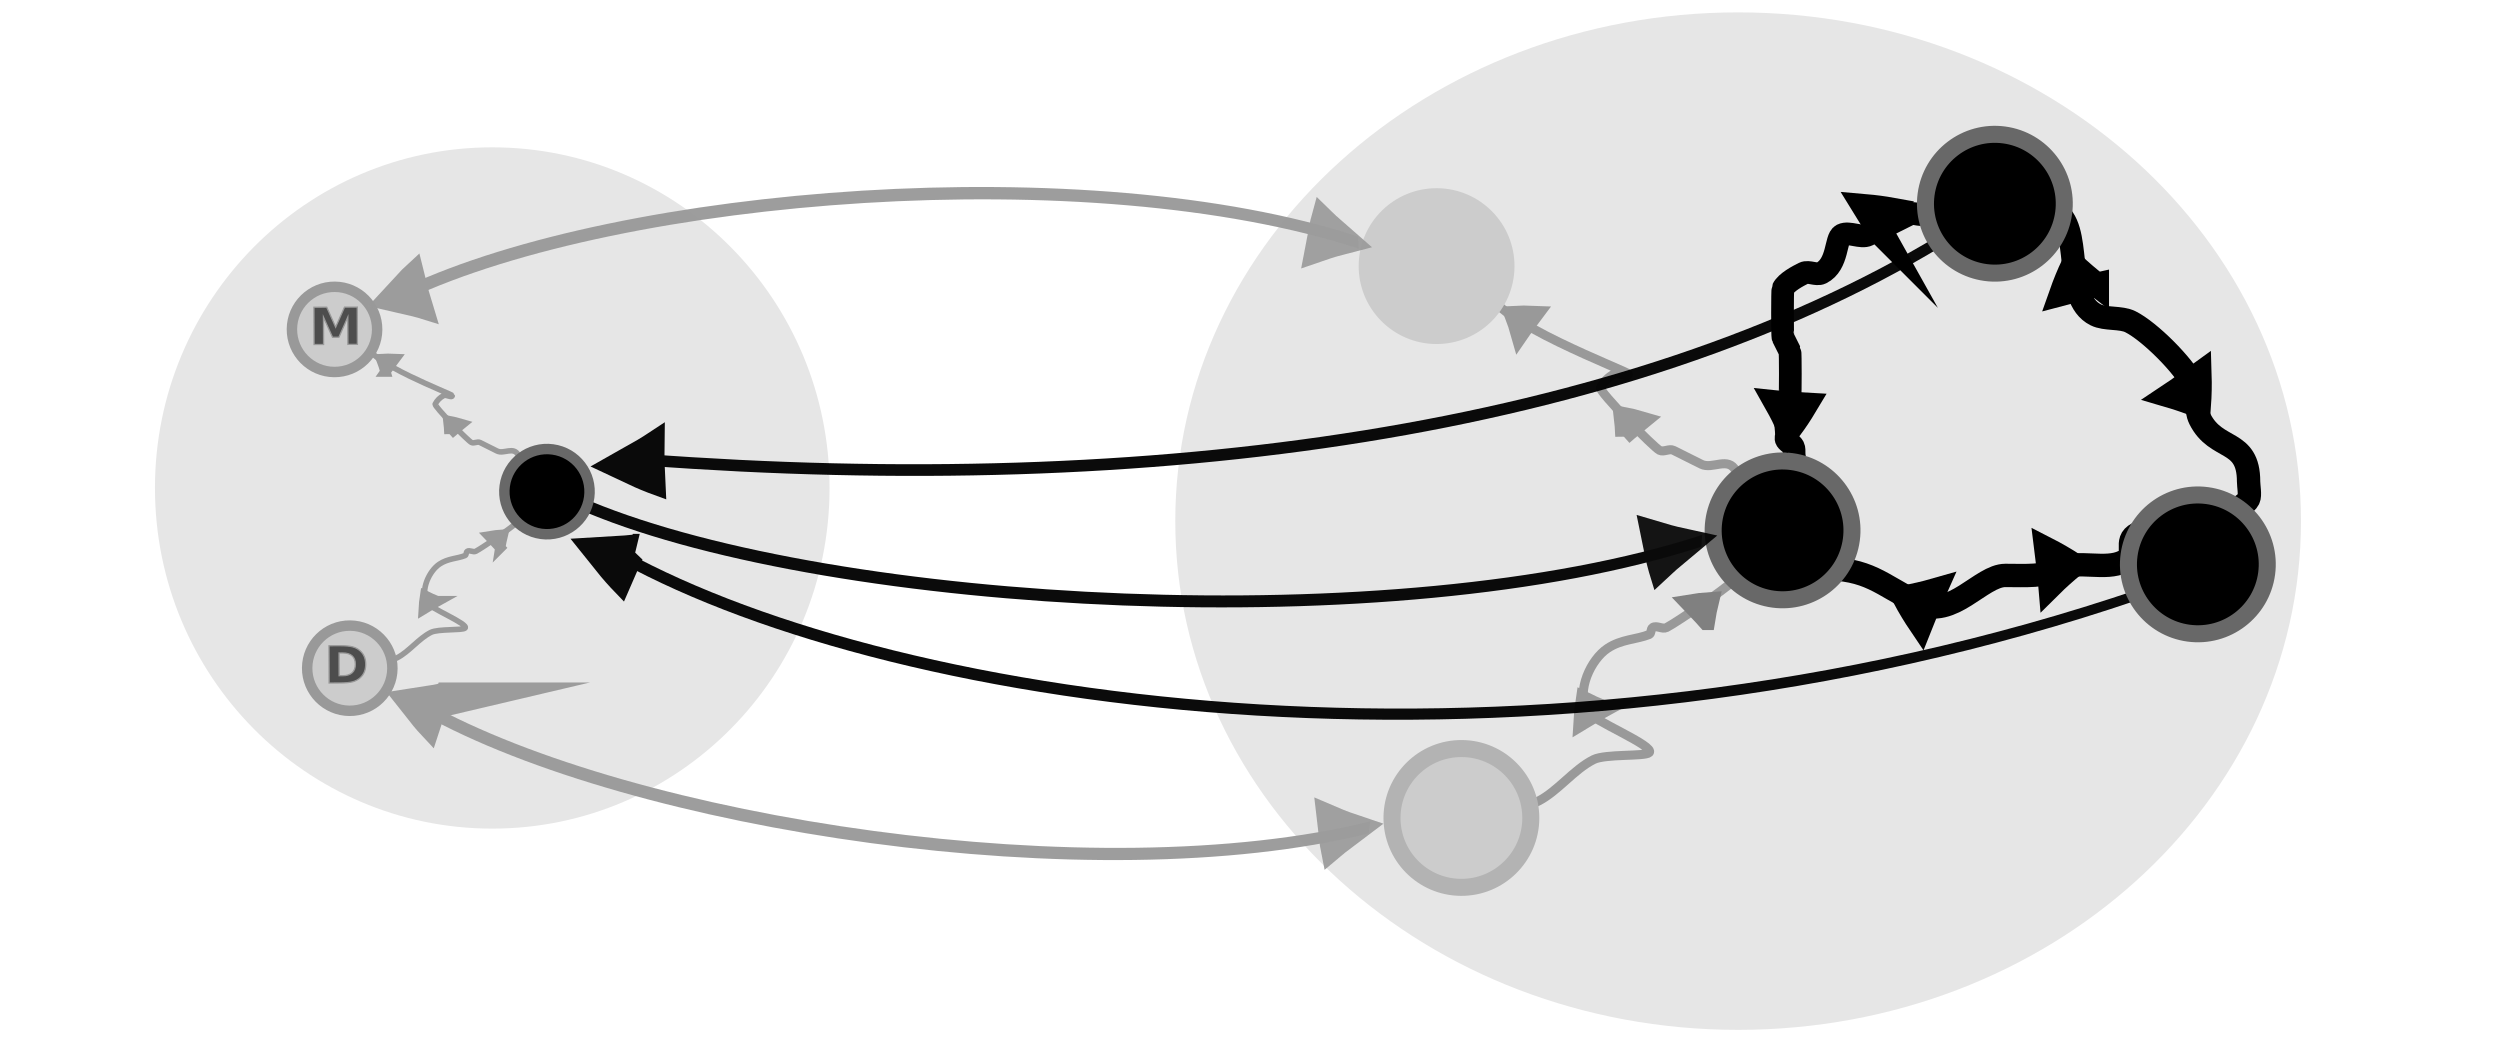
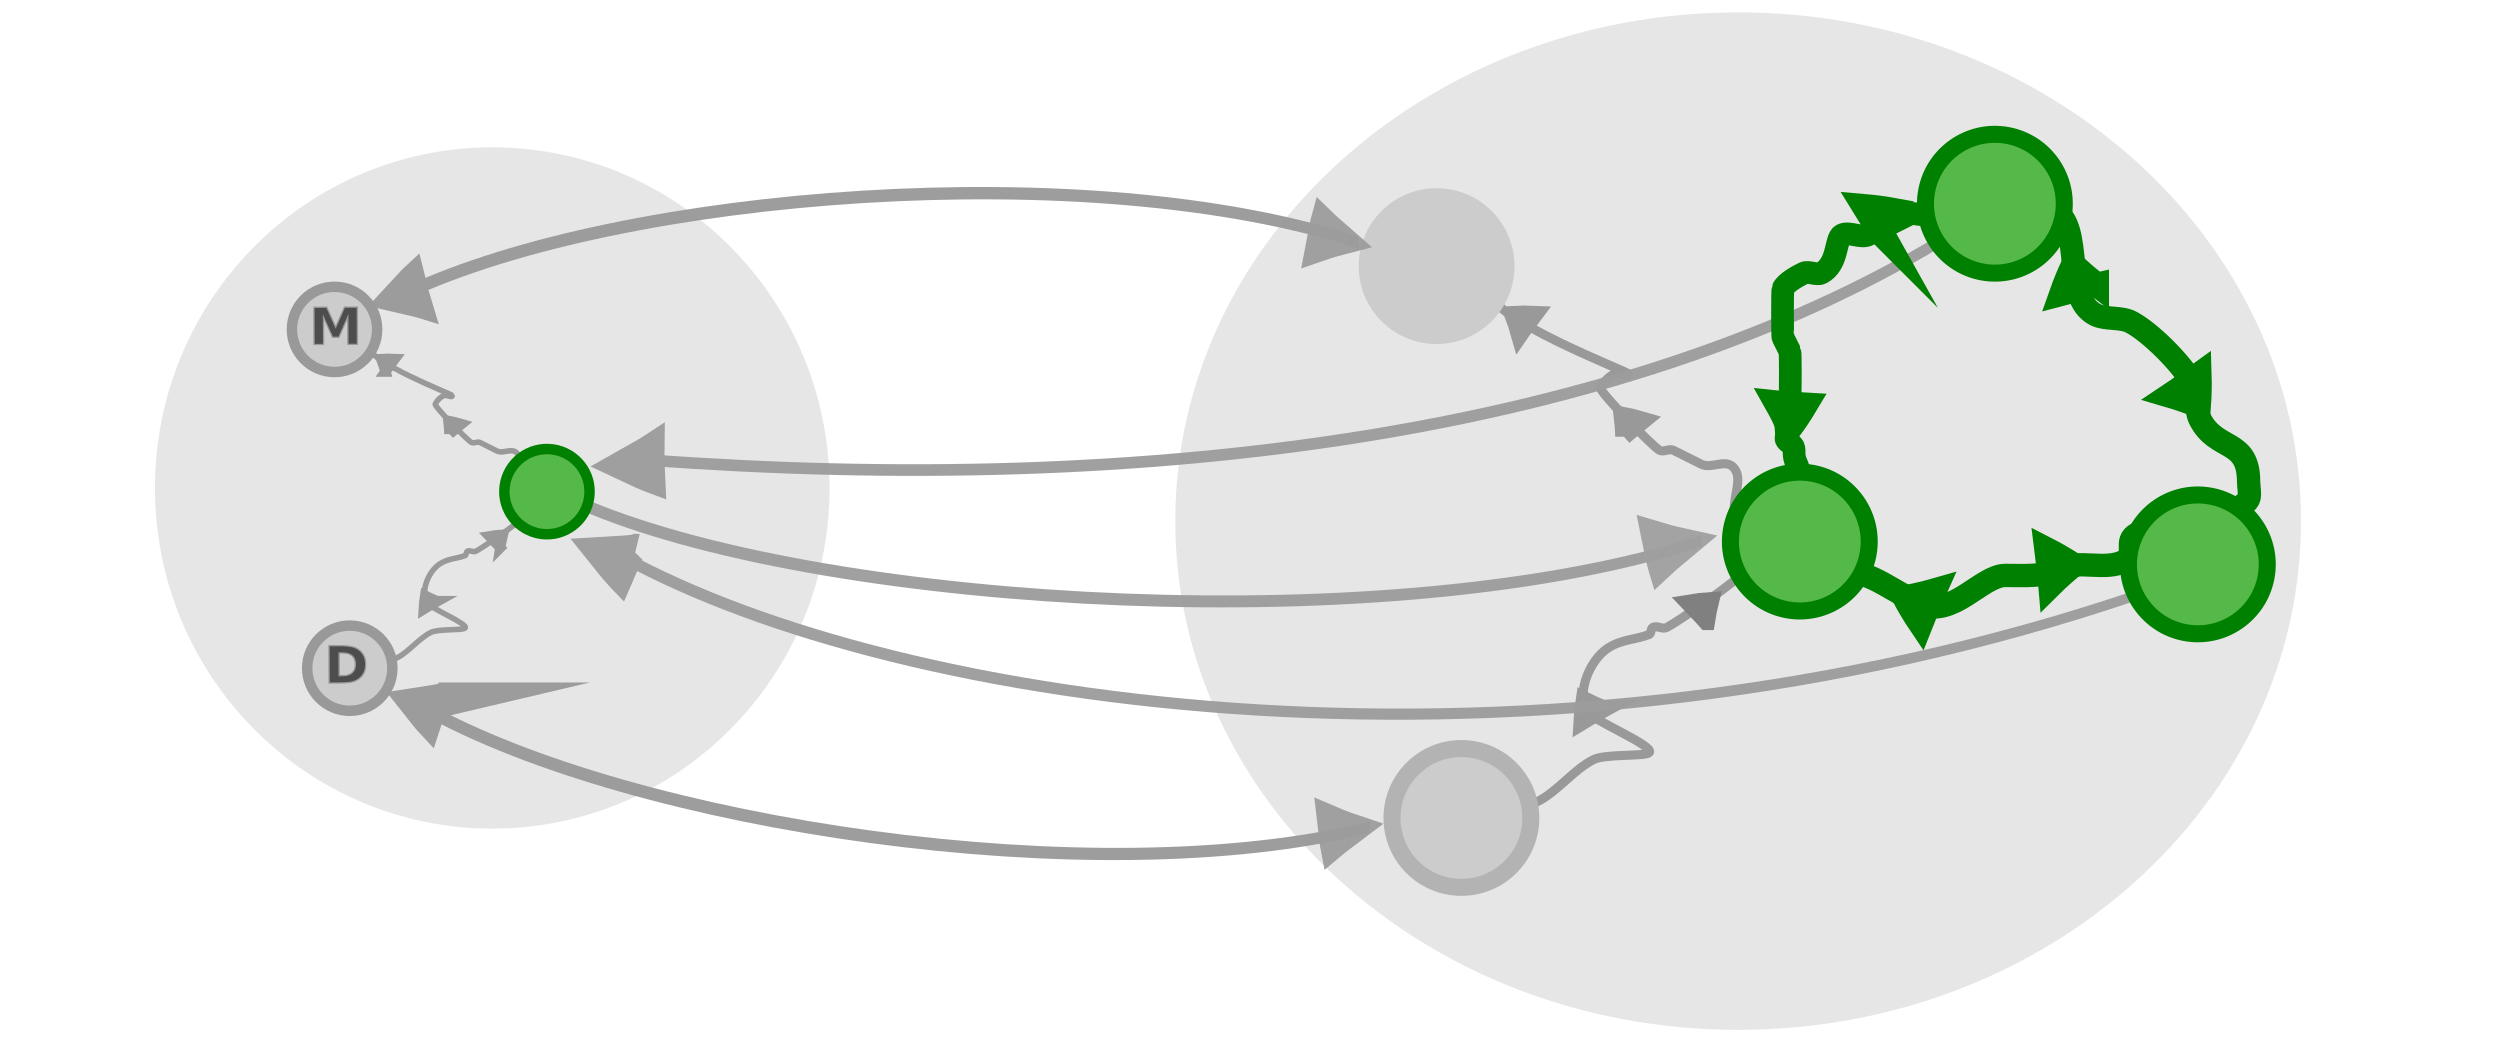
<svg xmlns="http://www.w3.org/2000/svg" viewBox="0 0 595.3 250" version="1.1" id="svg3397" width="595.3" height="250">
  <defs id="defs3401" />
  <g id="g2760-8" transform="matrix(1.191515,0,0,1.191515,422.3964,-13.10435)" style="stroke:#686868;stroke-width:3;stroke-miterlimit:9;stroke-dasharray:none;stroke-opacity:1">
    <ellipse style="fill:#e6e6e6;stroke:none;stroke-width:3.529;stroke-linecap:round;stroke-linejoin:round;paint-order:stroke fill markers" id="path14667" cx="-256.127" cy="108.518" rx="67.408" ry="68.076" />
    <ellipse style="fill:#e6e6e6;stroke:none;stroke-width:5.572;stroke-linecap:round;stroke-linejoin:round;stroke-miterlimit:9;stroke-dasharray:none;stroke-opacity:1;paint-order:stroke fill markers" id="path14667-9" cx="-7.144" cy="115.143" rx="112.483" ry="101.671" />
    <path d="m -50.823,77.905 c -0.381,-1.373 -0.845,-2.727 -1.356,-4.077 1.446,-0.084 2.906,-0.093 4.379,-0.026 -1.059,1.43 -1.933,2.508 -3.023,4.103 z" id="path1478-7-9-4-2-6-0-5" style="fill:#4d4d4d;fill-opacity:1;stroke:#999999;stroke-width:3.402;stroke-miterlimit:9;stroke-dasharray:none;stroke-opacity:1" />
    <path style="fill:none;stroke:#999999;stroke-width:1.814;stroke-linecap:butt;stroke-linejoin:miter;stroke-miterlimit:9;stroke-dasharray:none;stroke-opacity:1" d="m -56.864,69.051 c -0.015,5.778 27.777,16.187 27.777,16.666 0,0.926 -1.95,-0.414 -2.778,0 -1.171,0.586 -2.192,1.607 -2.778,2.778 -0.358,0.717 10.552,11.873 11.805,12.5 0.828,0.414 1.95,-0.414 2.778,0 2.005,1.003 3.55,1.775 5.555,2.778 2.227,1.113 5.422,-1.657 6.944,1.389 1.204,2.407 -1.204,6.62 0,9.028 1.103,2.206 2.821,8.247 1.389,11.111 -0.826,1.652 -13.321,10.133 -15.278,11.111 -0.828,0.414 -2.007,-0.514 -2.778,0 -0.431,0.287 -0.214,1.197 -0.694,1.389 -2.547,1.019 -5.541,0.916 -8.333,2.778 -3.321,2.214 -6.228,8.377 -4.167,12.5 0.91,1.82 13.815,7.018 12.5,8.333 -0.803,0.803 -8.736,0.202 -11.111,1.389 -3.992,1.996 -7.184,6.37 -11.111,8.333 -2.727,1.364 -5.678,2.144 -8.333,3.472 -1.111,0.556 -3.056,-0.556 -4.167,0 -1.946,0.973 -4.005,4.005 -5.556,5.556" id="path34554-9" />
-     <path style="fill:none;stroke:#000000;stroke-width:4.536;stroke-linecap:butt;stroke-linejoin:miter;stroke-miterlimit:9;stroke-dasharray:none;stroke-opacity:1" d="m 4.593,110.717 c -0.693,-1.953 0.921,-5.101 0,-6.944 -0.909,-1.818 -0.335,-2.754 -0.694,-3.472 -0.293,-0.586 -1.026,-0.844 -1.389,-1.389 -0.193,-0.289 0,-0.694 0,-1.042 0,-1.683 -0.736,-5.472 0,-6.944 0.146,-0.293 0.548,-0.402 0.694,-0.694 0.112,-0.223 0.112,-8.804 0,-9.028 C 2.703,80.201 2.317,79.428 1.815,78.426 c -0.121,-0.242 -0.121,-9.48 0,-9.722 0.668,-1.337 3.027,-2.555 4.167,-3.125 0.926,-0.463 2.546,0.463 3.472,0 3.451,-1.725 2.807,-6.959 4.167,-7.639 1.389,-0.694 3.819,0.694 5.208,0 1.036,-0.518 1.718,-1.554 2.778,-2.083 0.741,-0.371 0.648,0.371 1.389,0 1.421,-0.71 2.729,-1.364 4.167,-2.083 0.741,-0.37 2.037,0.37 2.778,0 2.952,-1.476 -1.563,0.087 1.389,-1.389 0.741,-0.37 2.037,0.37 2.778,0 0.986,-0.493 2.338,-1.389 3.472,-1.389" id="path34715-8" />
-     <path style="fill:none;stroke:#000000;stroke-width:4.668;stroke-linecap:butt;stroke-linejoin:miter;stroke-miterlimit:9;stroke-dasharray:none;stroke-opacity:1" d="m 52.509,55.857 c 1.847,-0.923 0.964,-4.032 3.472,-2.778 6.051,3.026 1.497,17.415 8.333,20.833 1.937,0.969 5.007,0.42 6.944,1.389 3.849,1.925 10.596,8.692 12.5,12.5 0.974,1.949 0.373,4.912 1.389,6.944 3.259,6.517 9.722,3.8 9.722,12.5 0,0.857 0.364,2.744 0,3.472 -0.586,1.171 -2.192,1.607 -2.778,2.778 -2.847,5.694 -1.691,0.846 -5.555,2.778 -0.586,0.293 -0.803,1.096 -1.389,1.389 -3.333,1.667 -9.167,-1.667 -12.5,0 -2.899,1.45 0.122,4.106 -2.778,5.555 -3.626,1.813 -9.007,-0.358 -12.5,1.389 -3.458,1.729 -6.925,1.389 -11.111,1.389 -4.855,0 -10.714,8.879 -17.361,5.556 -7.665,-3.833 -9.847,-6.944 -19.444,-6.944" id="path34558-4" />
    <circle cx="-66.896" cy="64.713" r="13.87" id="circle3383-85-6-8" style="fill:#cccccc;stroke:#cccccc;stroke-width:3.402;stroke-miterlimit:9;stroke-dasharray:none;stroke-opacity:1" transform="rotate(0.4548865)" />
-     <circle cx="17.34" cy="115.714" r="13.87" id="circle3383-6-6-1" style="fill:#000000;stroke:#686868;stroke-width:3.402;stroke-miterlimit:9;stroke-dasharray:none;stroke-opacity:1" transform="rotate(7.671971)" />
    <circle cx="-61.061" cy="174.953" r="13.87" id="circle3383-85-2-8-3" style="fill:#cccccc;stroke:#b3b3b3;stroke-width:3.402;stroke-miterlimit:9;stroke-dasharray:none;stroke-opacity:1" transform="rotate(0.4548865)" />
    <path d="m -13.478,135.22 c 0.211,-1.409 0.508,-2.809 0.851,-4.211 -1.446,0.092 -2.895,0.26 -4.35,0.505 1.225,1.291 2.223,2.255 3.498,3.706 z" id="path1478-7-9-4-2-6-0-2-4" style="fill:#4d4d4d;fill-opacity:1;stroke:#808080;stroke-width:3.402;stroke-miterlimit:9;stroke-dasharray:none;stroke-opacity:1" />
    <path d="m -30.002,98.244 c -0.039,-1.424 -0.163,-2.85 -0.333,-4.284 1.424,0.267 2.842,0.61 4.256,1.03 -1.372,1.133 -2.481,1.968 -3.923,3.253 z" id="path1478-7-9-4-2-6-0-6-4" style="fill:#4d4d4d;fill-opacity:1;stroke:#999999;stroke-width:3.402;stroke-miterlimit:9;stroke-dasharray:none;stroke-opacity:1" />
    <path d="m -33.995,152.647 c -1.329,-0.514 -2.631,-1.108 -3.924,-1.749 -0.226,1.431 -0.377,2.882 -0.455,4.355 1.527,-0.914 2.685,-1.678 4.38,-2.606 z" id="path1478-7-9-4-2-6-0-2-5-4" style="fill:#4d4d4d;fill-opacity:1;stroke:#999999;stroke-width:3.402;stroke-miterlimit:9;stroke-dasharray:none;stroke-opacity:1" />
-     <path d="M 0.78,91.699 C 1.631,93.206 2.411,94.781 3.158,96.4 4.177,95.022 5.144,93.569 6.059,92.04 4.216,91.927 2.776,91.917 0.78,91.699 Z" id="path1478-7-9-4-2-6-0-2-5-8-4" style="fill:#4d4d4d;fill-opacity:1;stroke:#000000;stroke-width:5.254;stroke-miterlimit:9;stroke-dasharray:none;stroke-opacity:1" />
-     <path d="m 21.274,57.303 c 0.713,-1.414 1.525,-2.795 2.394,-4.165 -1.758,-0.318 -3.547,-0.556 -5.365,-0.715 1.042,1.702 1.921,2.997 2.972,4.881 z" id="path1478-7-9-4-2-6-0-2-5-8-7-7" style="fill:#4d4d4d;fill-opacity:1;stroke:#000000;stroke-width:5.26;stroke-miterlimit:9;stroke-dasharray:none;stroke-opacity:1" />
-     <path d="m 79.087,90.038 c 1.964,0.574 3.898,1.268 5.827,2.028 0.149,-2.075 0.191,-4.17 0.125,-6.287 -2.074,1.492 -3.64,2.726 -5.952,4.259 z" id="path1478-7-9-4-2-6-0-2-5-8-9-63" style="fill:#4d4d4d;fill-opacity:1;stroke:#000000;stroke-width:4.885;stroke-miterlimit:9;stroke-dasharray:none;stroke-opacity:1" />
-     <path d="m 64.531,67.906 c -1.623,-1.245 -3.176,-2.591 -4.699,-3.998 -0.889,1.88 -1.686,3.819 -2.39,5.816 2.474,-0.641 4.379,-1.225 7.089,-1.819 z" id="path1478-7-9-4-2-6-0-2-5-8-9-63-4" style="fill:#4d4d4d;fill-opacity:1;stroke:#000000;stroke-width:4.885;stroke-miterlimit:9;stroke-dasharray:none;stroke-opacity:1" />
-     <path d="m 32.118,129.021 c -1.967,0.563 -3.973,1.01 -6.01,1.397 0.981,1.834 2.065,3.628 3.252,5.382 0.957,-2.369 1.622,-4.248 2.758,-6.779 z" id="path1478-7-9-4-2-6-0-2-5-8-9-6-1" style="fill:#4d4d4d;fill-opacity:1;stroke:#000000;stroke-width:4.885;stroke-miterlimit:9;stroke-dasharray:none;stroke-opacity:1" />
-     <path d="m 55.299,128.018 c 1.452,-1.441 2.995,-2.799 4.593,-4.12 -1.744,-1.134 -3.558,-2.184 -5.443,-3.149 0.303,2.537 0.626,4.504 0.85,7.269 z" id="path1478-7-9-4-2-6-0-2-5-8-9-6-8-5" style="fill:#4d4d4d;fill-opacity:1;stroke:#000000;stroke-width:4.885;stroke-miterlimit:9;stroke-dasharray:none;stroke-opacity:1" />
    <path style="fill:#4d4d4d;fill-opacity:1;stroke:#999999;stroke-width:2.088;stroke-miterlimit:9;stroke-dasharray:none;stroke-opacity:1" id="path1478-7-9-4-2-6-0" d="m -277.466,85.253 c -0.234,-0.843 -0.519,-1.674 -0.833,-2.503 0.888,-0.052 1.784,-0.057 2.688,-0.016 -0.65,0.878 -1.187,1.54 -1.856,2.519 z" />
    <path id="path34554" d="m -281.175,79.817 c -0.01,3.547 17.054,9.938 17.054,10.232 0,0.568 -1.197,-0.254 -1.705,0 -0.719,0.36 -1.346,0.986 -1.705,1.705 -0.22,0.44 6.479,7.29 7.248,7.674 0.508,0.254 1.197,-0.254 1.705,0 1.231,0.616 2.18,1.09 3.411,1.705 1.367,0.684 3.329,-1.017 4.264,0.853 0.739,1.478 -0.739,4.065 0,5.543 0.677,1.354 1.732,5.063 0.853,6.822 -0.507,1.014 -8.178,6.221 -9.38,6.822 -0.508,0.254 -1.232,-0.315 -1.705,0 -0.264,0.176 -0.131,0.735 -0.426,0.853 -1.564,0.626 -3.402,0.562 -5.116,1.705 -2.039,1.359 -3.824,5.143 -2.558,7.674 0.559,1.118 8.482,4.309 7.674,5.116 -0.493,0.493 -5.364,0.124 -6.822,0.853 -2.451,1.225 -4.411,3.911 -6.822,5.116 -1.675,0.837 -3.486,1.317 -5.116,2.132 -0.682,0.341 -1.876,-0.341 -2.558,0 -1.194,0.597 -2.459,2.459 -3.411,3.411" style="fill:none;stroke:#999999;stroke-width:1.114;stroke-linecap:butt;stroke-linejoin:miter;stroke-miterlimit:9;stroke-dasharray:none;stroke-opacity:1" />
    <circle transform="rotate(0.4548862)" style="fill:#cccccc;stroke:#999999;stroke-width:2.088;stroke-miterlimit:9;stroke-dasharray:none;stroke-opacity:1" id="circle3383-85-6" r="8.516" cy="79.108" cx="-287.029" />
    <circle transform="rotate(0.4548862)" style="fill:#cccccc;stroke:#999999;stroke-width:2.088;stroke-miterlimit:9;stroke-dasharray:none;stroke-opacity:1" id="circle3383-85-2-8" r="8.516" cy="146.79" cx="-283.446" />
    <path style="fill:#4d4d4d;fill-opacity:1;stroke:#999999;stroke-width:2.088;stroke-miterlimit:9;stroke-dasharray:none;stroke-opacity:1" id="path1478-7-9-4-2-6-0-2" d="m -254.537,120.442 c 0.13,-0.865 0.312,-1.725 0.523,-2.586 -0.888,0.056 -1.778,0.16 -2.67,0.31 0.752,0.793 1.365,1.384 2.148,2.275 z" />
    <path style="fill:#4d4d4d;fill-opacity:1;stroke:#999999;stroke-width:2.088;stroke-miterlimit:9;stroke-dasharray:none;stroke-opacity:1" id="path1478-7-9-4-2-6-0-6" d="m -264.682,97.741 c -0.024,-0.874 -0.1,-1.75 -0.204,-2.63 0.874,0.164 1.745,0.375 2.613,0.632 -0.843,0.695 -1.523,1.208 -2.409,1.997 z" />
    <path style="fill:#4d4d4d;fill-opacity:1;stroke:#999999;stroke-width:2.088;stroke-miterlimit:9;stroke-dasharray:none;stroke-opacity:1" id="path1478-7-9-4-2-6-0-2-5" d="m -267.134,131.141 c -0.816,-0.315 -1.615,-0.68 -2.409,-1.074 -0.138,0.878 -0.232,1.77 -0.279,2.674 0.937,-0.561 1.649,-1.03 2.689,-1.6 z" />
    <g aria-label="M" transform="matrix(0.5272361,-0.00175087,0.00167535,0.5045008,-219.1285,52.55858)" style="font-style:normal;font-weight:normal;font-size:20.26px;line-height:1.25;font-family:sans-serif;fill:#4d4d4d;fill-opacity:1;stroke:#999999;stroke-width:0.507" id="text2753-15">
      <path d="m -137.894,38.839 h 4.847 l 3.363,7.904 3.383,-7.904 h 4.837 v 14.77 h -3.601 V 42.806 l -3.403,7.964 h -2.414 l -3.403,-7.964 v 10.803 h -3.611 z" style="font-style:normal;font-variant:normal;font-weight:bold;font-stretch:normal;font-family:sans-serif;-inkscape-font-specification:'sans-serif Bold';fill:#4d4d4d;stroke-width:0.507;stroke:#999999" id="path7570" />
    </g>
    <g aria-label="D" transform="matrix(0.5272361,-0.00175087,0.00167535,0.5045008,-215.5213,73.73515)" style="font-style:normal;font-weight:normal;font-size:20.26px;line-height:1.25;font-family:sans-serif;fill:#4d4d4d;fill-opacity:1;stroke:#999999;stroke-width:0.507" id="text2753-0-8">
      <path d="m -135.512,133.835 v 9.012 h 1.365 q 2.335,0 3.561,-1.157 1.237,-1.157 1.237,-3.363 0,-2.196 -1.227,-3.344 -1.227,-1.148 -3.571,-1.148 z m -3.809,-2.879 h 4.016 q 3.363,0 5.006,0.485 1.652,0.475 2.829,1.622 1.039,0.999 1.543,2.305 0.505,1.306 0.505,2.958 0,1.672 -0.505,2.988 -0.505,1.306 -1.543,2.305 -1.187,1.148 -2.849,1.632 -1.662,0.475 -4.986,0.475 h -4.016 z" style="font-style:normal;font-variant:normal;font-weight:bold;font-stretch:normal;font-family:sans-serif;-inkscape-font-specification:'sans-serif Bold';fill:#4d4d4d;stroke-width:0.507;stroke:#999999" id="path7564" />
    </g>
    <g transform="matrix(-0.1348996,0.01734055,0.05112046,0.2970985,-248.3326,1.89619)" id="g1482-7-0-1-0-3-9-30-8-7-9-8-8" style="display:inline;opacity:0.954;fill:none;fill-opacity:1;stroke:#999999;stroke-width:11.105;stroke-miterlimit:10;stroke-dasharray:none;stroke-opacity:1">
      <path d="m 243.477,219.392 c 10.632,-2.261 21.733,-4.287 33.136,-6.197 -9.539,-3.52 -19.61,-6.898 -30.216,-10.136 -0.98,5.705 -1.192,10.18 -2.919,16.333 z" id="path1478-7-9-0-19-0-7-30-5-8-7-1-8" style="fill:none;fill-opacity:1;stroke:#999999;stroke-width:24.45;stroke-miterlimit:10;stroke-dasharray:none;stroke-opacity:1" />
      <path d="m -1101.397,254.076 c 11.915,0.674 23.963,1.655 36.137,2.803 -4.174,-5.187 -8.978,-10.384 -14.413,-15.594 -7.553,4.477 -12.993,8.122 -21.724,12.791 z" id="path1478-7-9-0-19-0-7-30-5-8-7-1-8-9" style="display:inline;opacity:0.954;fill:none;fill-opacity:1;stroke:#999999;stroke-width:24.45;stroke-miterlimit:10;stroke-dasharray:none;stroke-opacity:1" />
      <path d="M -1126.913,259.584 C -760.008,179.102 -73.681,163.874 264.601,212.158" id="path1480-1-3-1-5-7-5-92-0-4-7-2-8" style="fill:none;fill-opacity:1;stroke:#999999;stroke-width:8.293;stroke-miterlimit:10;stroke-dasharray:none;stroke-opacity:1;paint-order:markers fill stroke" />
    </g>
    <g transform="matrix(-0.1332838,-0.02709272,0.07256417,-0.2926008,-249.8613,221.7678)" id="g1482-7-0-1-0-3-9-30-8-7-9-8-8-2" style="display:inline;opacity:0.954;fill:none;fill-opacity:1;stroke:#999999;stroke-width:11.105;stroke-miterlimit:10;stroke-dasharray:none;stroke-opacity:1">
      <path d="m 243.477,219.392 c 10.632,-2.261 21.733,-4.287 33.136,-6.197 -9.539,-3.52 -19.61,-6.898 -30.216,-10.136 -0.98,5.705 -1.192,10.18 -2.919,16.333 z" id="path1478-7-9-0-19-0-7-30-5-8-7-1-8-5" style="fill:none;fill-opacity:1;stroke:#999999;stroke-width:24.45;stroke-miterlimit:10;stroke-dasharray:none;stroke-opacity:1" />
      <path d="m -1101.397,254.076 c 11.915,0.674 23.963,1.655 36.137,2.803 -4.174,-5.187 -8.978,-10.384 -14.413,-15.594 -7.553,4.477 -12.993,8.122 -21.724,12.791 z" id="path1478-7-9-0-19-0-7-30-5-8-7-1-8-9-4" style="display:inline;opacity:0.954;fill:none;fill-opacity:1;stroke:#999999;stroke-width:24.45;stroke-miterlimit:10;stroke-dasharray:none;stroke-opacity:1" />
      <path d="M -1126.913,259.584 C -760.008,179.102 -73.681,163.874 264.601,212.158" id="path1480-1-3-1-5-7-5-92-0-4-7-2-8-0" style="fill:none;fill-opacity:1;stroke:#999999;stroke-width:8.293;stroke-miterlimit:10;stroke-dasharray:none;stroke-opacity:1;paint-order:markers fill stroke" />
    </g>
-     <g transform="matrix(-0.1535222,-0.01492468,0.05755971,-0.3152496,-202.3686,184.092)" id="g19551" style="display:inline;opacity:0.954;fill:none;fill-opacity:1;stroke:#000000;stroke-width:11.105;stroke-miterlimit:10;stroke-dasharray:none;stroke-opacity:1">
-       <path d="m -1101.397,254.076 c 11.915,0.674 23.963,1.655 36.137,2.803 -4.174,-5.187 -8.978,-10.384 -14.413,-15.594 -7.553,4.477 -12.993,8.122 -21.724,12.791 z" id="path19547" style="display:inline;opacity:0.954;fill:none;fill-opacity:1;stroke:#000000;stroke-width:24.45;stroke-miterlimit:10;stroke-dasharray:none;stroke-opacity:1" />
-       <path d="M -1126.913,259.584 C -760.008,179.102 -35.353,164.762 302.929,213.046" id="path19549" style="fill:none;fill-opacity:1;stroke:#000000;stroke-width:7.563;stroke-miterlimit:10;stroke-dasharray:none;stroke-opacity:1;paint-order:markers fill stroke" />
+     <g transform="matrix(-0.1535222,-0.01492468,0.05755971,-0.3152496,-202.3686,184.092)" id="g19551" style="display:inline;opacity:0.954;fill:none;fill-opacity:1;stroke:#9c9c9c;stroke-width:11.105;stroke-miterlimit:10;stroke-dasharray:none;stroke-opacity:1">
+       <path d="m -1101.397,254.076 c 11.915,0.674 23.963,1.655 36.137,2.803 -4.174,-5.187 -8.978,-10.384 -14.413,-15.594 -7.553,4.477 -12.993,8.122 -21.724,12.791 z" id="path19547" style="display:inline;opacity:0.954;fill:none;fill-opacity:1;stroke:#9c9c9c;stroke-width:24.45;stroke-miterlimit:10;stroke-dasharray:none;stroke-opacity:1" />
+       <path d="M -1126.913,259.584 C -760.008,179.102 -35.353,164.762 302.929,213.046" id="path19549" style="fill:none;fill-opacity:1;stroke:#9c9c9c;stroke-width:7.563;stroke-miterlimit:10;stroke-dasharray:none;stroke-opacity:1;paint-order:markers fill stroke" />
    </g>
-     <g transform="matrix(-0.157681,-0.04018258,0.1011548,-0.2984072,-178.604,205.9958)" id="g19551-4" style="display:inline;opacity:0.954;fill:none;fill-opacity:1;stroke:#000000;stroke-width:11.105;stroke-miterlimit:10;stroke-dasharray:none;stroke-opacity:1">
-       <path d="m 453.63,222.495 c 10.632,-2.261 21.733,-4.287 33.136,-6.197 -9.539,-3.52 -19.61,-6.898 -30.216,-10.136 -0.98,5.705 -1.192,10.18 -2.919,16.333 z" id="path19545-8" style="fill:none;fill-opacity:1;stroke:#000000;stroke-width:24.45;stroke-miterlimit:10;stroke-dasharray:none;stroke-opacity:1" />
-       <path d="M -1318.812,433.213 C -693.708,210.708 82.033,167.454 466.741,217.868" id="path19549-8" style="fill:none;fill-opacity:1;stroke:#000000;stroke-width:7.424;stroke-miterlimit:10;stroke-dasharray:none;stroke-opacity:1;paint-order:markers fill stroke" />
+     <g transform="matrix(-0.157681,-0.04018258,0.1011548,-0.2984072,-178.604,205.9958)" id="g19551-4" style="display:inline;opacity:0.954;fill:none;fill-opacity:1;stroke:#9c9c9c;stroke-width:11.105;stroke-miterlimit:10;stroke-dasharray:none;stroke-opacity:1">
+       <path d="m 453.63,222.495 c 10.632,-2.261 21.733,-4.287 33.136,-6.197 -9.539,-3.52 -19.61,-6.898 -30.216,-10.136 -0.98,5.705 -1.192,10.18 -2.919,16.333 z" id="path19545-8" style="fill:none;fill-opacity:1;stroke:#9c9c9c;stroke-width:24.45;stroke-miterlimit:10;stroke-dasharray:none;stroke-opacity:1" />
+       <path d="M -1318.812,433.213 C -693.708,210.708 82.033,167.454 466.741,217.868" id="path19549-8" style="fill:none;fill-opacity:1;stroke:#9c9c9c;stroke-width:7.424;stroke-miterlimit:10;stroke-dasharray:none;stroke-opacity:1;paint-order:markers fill stroke" />
    </g>
-     <g transform="matrix(-0.1592794,0.03328678,-0.04044473,-0.3124794,-142.4796,155.4244)" id="g19551-4-9" style="display:inline;opacity:0.954;fill:none;fill-opacity:1;stroke:#000000;stroke-width:11.105;stroke-miterlimit:10;stroke-dasharray:none;stroke-opacity:1">
-       <path d="m 453.63,222.495 c 10.632,-2.261 21.733,-4.287 33.136,-6.197 -9.539,-3.52 -19.61,-6.898 -30.216,-10.136 -0.98,5.705 -1.192,10.18 -2.919,16.333 z" id="path19545-8-7" style="fill:none;fill-opacity:1;stroke:#000000;stroke-width:24.45;stroke-miterlimit:10;stroke-dasharray:none;stroke-opacity:1" />
-       <path d="m -1151.405,185.738 c 416.717,-77.983 1003.795,-57.646 1618.146,32.13" id="path19549-8-6" style="fill:none;fill-opacity:1;stroke:#000000;stroke-width:7.424;stroke-miterlimit:10;stroke-dasharray:none;stroke-opacity:1;paint-order:markers fill stroke" />
+     <g transform="matrix(-0.1592794,0.03328678,-0.04044473,-0.3124794,-142.4796,155.4244)" id="g19551-4-9" style="display:inline;opacity:0.954;fill:none;fill-opacity:1;stroke:#9c9c9c;stroke-width:11.105;stroke-miterlimit:10;stroke-dasharray:none;stroke-opacity:1">
+       <path d="m 453.63,222.495 c 10.632,-2.261 21.733,-4.287 33.136,-6.197 -9.539,-3.52 -19.61,-6.898 -30.216,-10.136 -0.98,5.705 -1.192,10.18 -2.919,16.333 z" id="path19545-8-7" style="fill:none;fill-opacity:1;stroke:#9c9c9c;stroke-width:24.45;stroke-miterlimit:10;stroke-dasharray:none;stroke-opacity:1" />
+       <path d="m -1151.405,185.738 c 416.717,-77.983 1003.795,-57.646 1618.146,32.13" id="path19549-8-6" style="fill:none;fill-opacity:1;stroke:#9c9c9c;stroke-width:7.424;stroke-miterlimit:10;stroke-dasharray:none;stroke-opacity:1;paint-order:markers fill stroke" />
    </g>
-     <circle cx="100.496" cy="111.367" r="13.87" id="circle3383-6-6-1-3-6" style="fill:#000000;stroke:#686868;stroke-width:3.402;stroke-miterlimit:9;stroke-dasharray:none;stroke-opacity:1" transform="rotate(7.671971)" />
-     <circle cx="50.673" cy="45.354" r="13.87" id="circle3383-6-3-4-0" style="fill:#000000;stroke:#686868;stroke-width:3.402;stroke-miterlimit:9;stroke-dasharray:none;stroke-opacity:1" transform="rotate(7.671971)" />
-     <circle transform="rotate(7.671971)" style="fill:#000000;stroke:#686868;stroke-width:2.088;stroke-miterlimit:9;stroke-dasharray:none;stroke-opacity:1" id="circle3383-6-6" r="8.516" cy="141.007" cx="-228.416" />
+     <g id="g22593">
+       <path style="fill:none;stroke:#008000;stroke-width:4.536;stroke-linecap:butt;stroke-linejoin:miter;stroke-miterlimit:9;stroke-dasharray:none;stroke-opacity:1" d="m 4.593,110.717 c -0.693,-1.953 0.921,-5.101 0,-6.944 -0.909,-1.818 -0.335,-2.754 -0.694,-3.472 -0.293,-0.586 -1.026,-0.844 -1.389,-1.389 -0.193,-0.289 0,-0.694 0,-1.042 0,-1.683 -0.736,-5.472 0,-6.944 0.146,-0.293 0.548,-0.402 0.694,-0.694 0.112,-0.223 0.112,-8.804 0,-9.028 C 2.703,80.201 2.317,79.428 1.815,78.426 c -0.121,-0.242 -0.121,-9.48 0,-9.722 0.668,-1.337 3.027,-2.555 4.167,-3.125 0.926,-0.463 2.546,0.463 3.472,0 3.451,-1.725 2.807,-6.959 4.167,-7.639 1.389,-0.694 3.819,0.694 5.208,0 1.036,-0.518 1.718,-1.554 2.778,-2.083 0.741,-0.371 0.648,0.371 1.389,0 1.421,-0.71 2.729,-1.364 4.167,-2.083 0.741,-0.37 2.037,0.37 2.778,0 2.952,-1.476 -1.563,0.087 1.389,-1.389 0.741,-0.37 2.037,0.37 2.778,0 0.986,-0.493 2.338,-1.389 3.472,-1.389" id="path34715-8" />
+       <path style="fill:none;stroke:#008000;stroke-width:4.668;stroke-linecap:butt;stroke-linejoin:miter;stroke-miterlimit:9;stroke-dasharray:none;stroke-opacity:1" d="m 52.509,55.857 c 1.847,-0.923 0.964,-4.032 3.472,-2.778 6.051,3.026 1.497,17.415 8.333,20.833 1.937,0.969 5.007,0.42 6.944,1.389 3.849,1.925 10.596,8.692 12.5,12.5 0.974,1.949 0.373,4.912 1.389,6.944 3.259,6.517 9.722,3.8 9.722,12.5 0,0.857 0.364,2.744 0,3.472 -0.586,1.171 -2.192,1.607 -2.778,2.778 -2.847,5.694 -1.691,0.846 -5.555,2.778 -0.586,0.293 -0.803,1.096 -1.389,1.389 -3.333,1.667 -9.167,-1.667 -12.5,0 -2.899,1.45 0.122,4.106 -2.778,5.555 -3.626,1.813 -9.007,-0.358 -12.5,1.389 -3.458,1.729 -6.925,1.389 -11.111,1.389 -4.855,0 -10.714,8.879 -17.361,5.556 -7.665,-3.833 -9.847,-6.944 -19.444,-6.944" id="path34558-4" />
+       <path d="M 0.78,91.699 C 1.631,93.206 2.411,94.781 3.158,96.4 4.177,95.022 5.144,93.569 6.059,92.04 4.216,91.927 2.776,91.917 0.78,91.699 Z" id="path1478-7-9-4-2-6-0-2-5-8-4" style="fill:#4d4d4d;fill-opacity:1;stroke:#008000;stroke-width:5.254;stroke-miterlimit:9;stroke-dasharray:none;stroke-opacity:1" />
+       <path d="m 21.274,57.303 c 0.713,-1.414 1.525,-2.795 2.394,-4.165 -1.758,-0.318 -3.547,-0.556 -5.365,-0.715 1.042,1.702 1.921,2.997 2.972,4.881 z" id="path1478-7-9-4-2-6-0-2-5-8-7-7" style="fill:#4d4d4d;fill-opacity:1;stroke:#008000;stroke-width:5.26;stroke-miterlimit:9;stroke-dasharray:none;stroke-opacity:1" />
+       <path d="m 79.087,90.038 c 1.964,0.574 3.898,1.268 5.827,2.028 0.149,-2.075 0.191,-4.17 0.125,-6.287 -2.074,1.492 -3.64,2.726 -5.952,4.259 z" id="path1478-7-9-4-2-6-0-2-5-8-9-63" style="fill:#4d4d4d;fill-opacity:1;stroke:#008000;stroke-width:4.885;stroke-miterlimit:9;stroke-dasharray:none;stroke-opacity:1" />
+       <path d="m 64.531,67.906 c -1.623,-1.245 -3.176,-2.591 -4.699,-3.998 -0.889,1.88 -1.686,3.819 -2.39,5.816 2.474,-0.641 4.379,-1.225 7.089,-1.819 z" id="path1478-7-9-4-2-6-0-2-5-8-9-63-4" style="fill:#4d4d4d;fill-opacity:1;stroke:#008000;stroke-width:4.885;stroke-miterlimit:9;stroke-dasharray:none;stroke-opacity:1" />
+       <path d="m 32.118,129.021 c -1.967,0.563 -3.973,1.01 -6.01,1.397 0.981,1.834 2.065,3.628 3.252,5.382 0.957,-2.369 1.622,-4.248 2.758,-6.779 z" id="path1478-7-9-4-2-6-0-2-5-8-9-6-1" style="fill:#4d4d4d;fill-opacity:1;stroke:#008000;stroke-width:4.885;stroke-miterlimit:9;stroke-dasharray:none;stroke-opacity:1" />
+       <path d="m 55.299,128.018 c 1.452,-1.441 2.995,-2.799 4.593,-4.12 -1.744,-1.134 -3.558,-2.184 -5.443,-3.149 0.303,2.537 0.626,4.504 0.85,7.269 z" id="path1478-7-9-4-2-6-0-2-5-8-9-6-8-5" style="fill:#4d4d4d;fill-opacity:1;stroke:#008000;stroke-width:4.885;stroke-miterlimit:9;stroke-dasharray:none;stroke-opacity:1" />
+       <circle cx="100.496" cy="111.367" r="13.87" id="circle3383-6-6-1-3-6" style="fill:#54b948;stroke:#008000;stroke-width:3.402;stroke-miterlimit:9;stroke-dasharray:none;stroke-opacity:1;fill-opacity:1" transform="rotate(7.671971)" />
+       <circle cx="50.673" cy="45.354" r="13.87" id="circle3383-6-3-4-0" style="fill:#54b948;stroke:#008000;stroke-width:3.402;stroke-miterlimit:9;stroke-dasharray:none;stroke-opacity:1;fill-opacity:1" transform="rotate(7.671971)" />
+       <circle cx="21.053" cy="117.469" r="13.87" id="circle3383-6-6-1" style="fill:#54b948;stroke:#008000;stroke-width:3.402;stroke-miterlimit:9;stroke-dasharray:none;stroke-opacity:1;fill-opacity:1" transform="rotate(7.671971)" />
+     </g>
+     <circle transform="rotate(7.671971)" style="fill:#54b948;stroke:#008000;stroke-width:2.088;stroke-miterlimit:9;stroke-dasharray:none;stroke-opacity:1;fill-opacity:1" id="circle3383-6-6" r="8.516" cy="141.007" cx="-228.416" />
  </g>
</svg>
